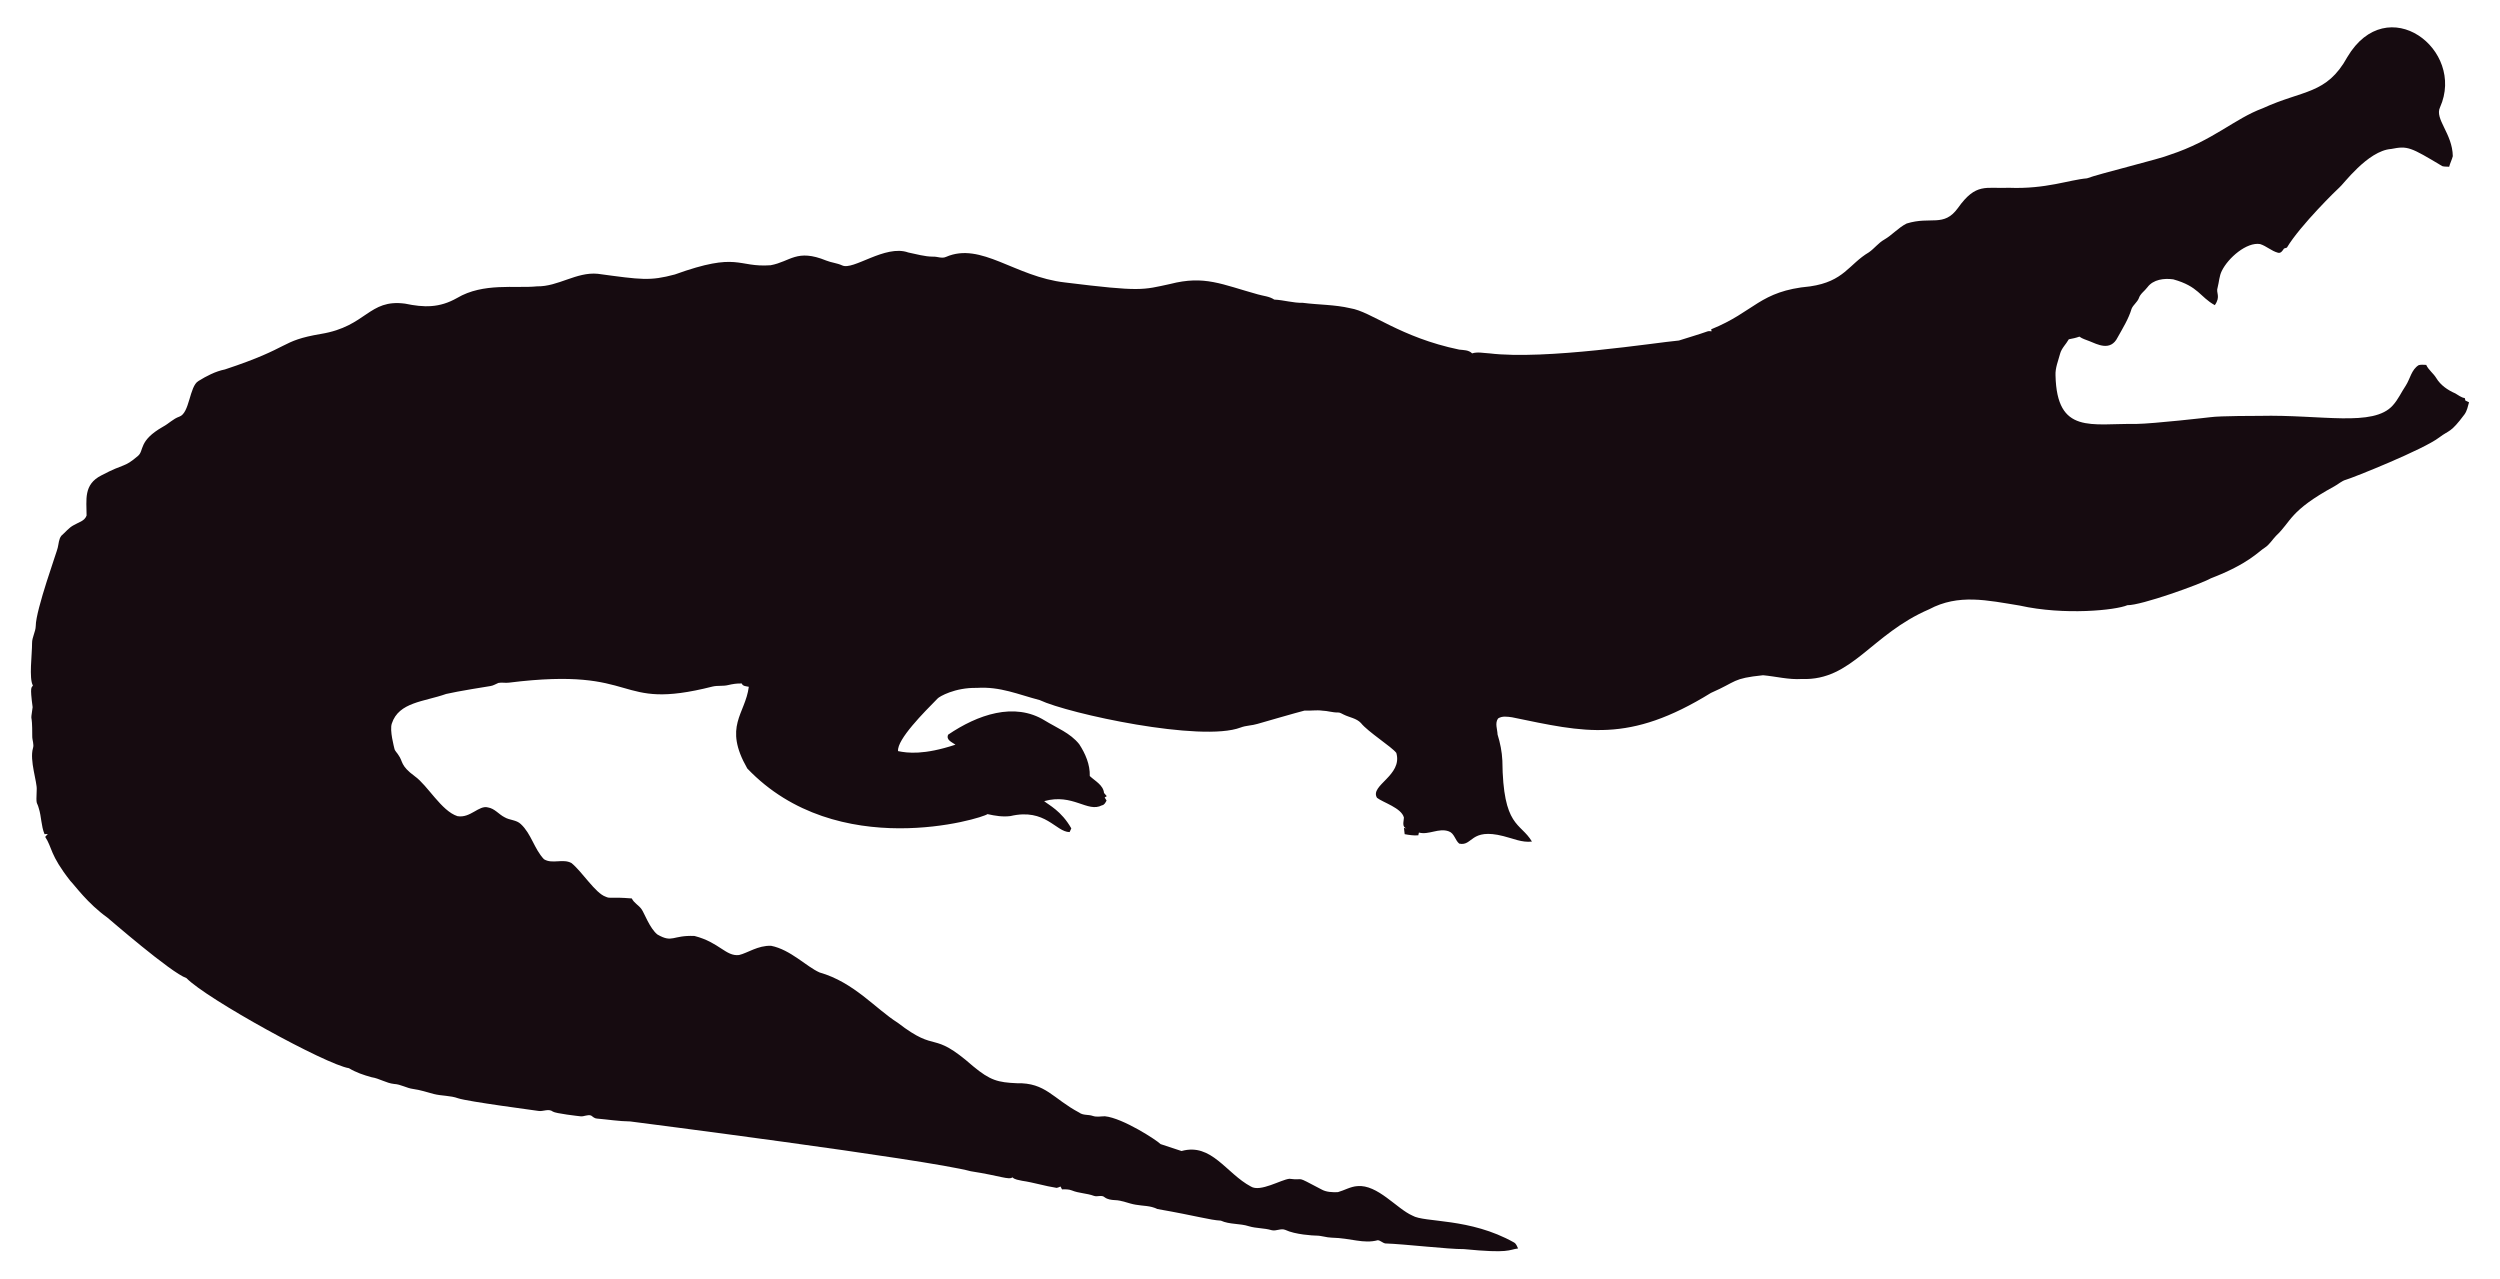
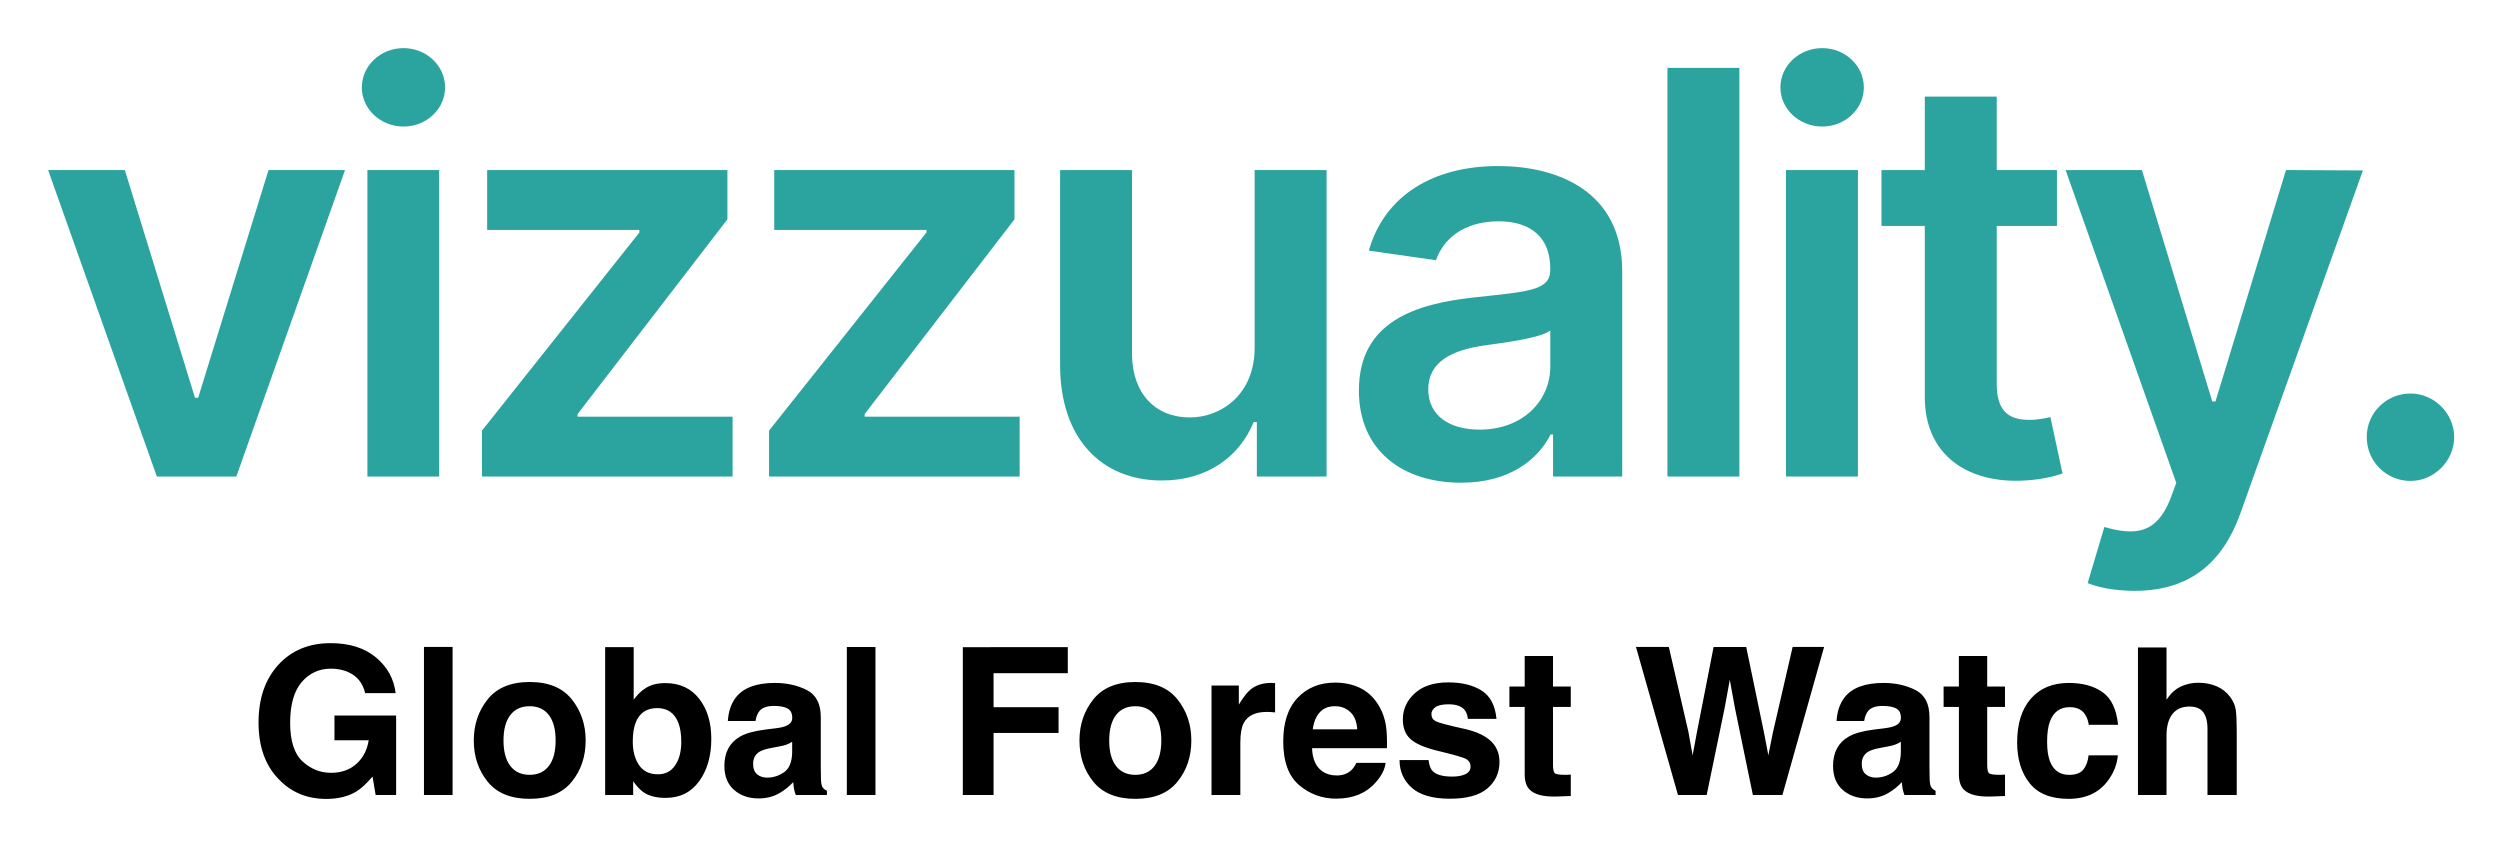
- <svg xmlns="http://www.w3.org/2000/svg" version="1.1" id="Layer_1" x="0px" y="0px" viewBox="0 0 2625.022 1342.022" enable-background="new 0 0 2625.022 1342.022" xml:space="preserve">
-   <path fill="#160B10" d="M2562.057,112.664c-5.93,12.226,13.089,27.649,13.408,51.328c-0.967,3.791-2.837,7.289-3.816,11.093  c-2.417-0.267-4.923,0.089-7.226-0.636c-33.512-20.05-36.245-21.483-53.631-18.038c-24.88,1.775-51.012,38.147-54.547,40.579  c-1,0.685-40.963,39.485-54.967,62.993c-1.056,0.331-2.086,0.661-3.078,1.005c-1.45,2.188-3.295,5.317-6.386,4.363  c-6.755-1.794-12.047-7.022-18.687-9.083c-14.172-2.325-33.569,14.577-40.185,28.126c-2.76,5.432-2.862,11.614-4.401,17.415  c-2.078,5.918,3.558,9.203-2.964,18.611c-15.758-8.651-16.89-19.671-43.645-27.108c-9.541-1.323-21.002,0.025-27.146,8.345  c-2.9,3.956-7.454,6.64-8.994,11.487c-1.705,4.223-5.788,6.857-7.569,10.978c-3.219,10.775-9.274,20.417-14.705,30.186  c-7.484,15.043-21.458,7.113-29.639,3.893c-3.549-1.501-7.378-2.404-10.482-4.745c-3.613,1.31-7.378,2.124-11.131,2.799  c-2.9,5.19-7.62,9.362-9.184,15.252c-1.972,7.442-5.139,14.807-4.771,22.656c1.426,62.435,37.744,50.23,84.657,50.985  c18.427-0.238,76.659-6.917,77.661-7.06c10.315-1.512,51.103-1.387,52.104-1.425c64.718-1.507,119.253,12.017,139.725-10.991  c5.622-6.144,8.955-13.878,13.598-20.735c4.617-7.073,5.915-16.893,13.662-21.562c2.519-0.687,5.19-0.305,7.81-0.242  c2.481,5.406,7.582,8.854,10.609,13.891c4.503,7.467,12.047,12.632,19.921,16.041c3.269,1.794,6.144,4.389,9.999,4.936  c0.166,0.852,0.369,1.705,0.598,2.57c1.259,0.611,2.519,1.208,3.854,1.819c-1.196,4.325-2.073,8.854-4.681,12.606  c-14.981,20.134-15.737,16.079-26.561,24.297c-16.513,12.73-90.704,42.38-97.937,44.421c-4.63,1.259-8.078,4.719-12.199,6.907  c-47.689,26.034-44.914,36.755-61.276,51.99c-3.969,4.096-6.856,9.273-11.754,12.403c-6.886,4.248-16.845,16.908-56.76,32.26  c-10.994,6.222-73.381,28.559-87.544,28.177c-12.182,5.289-66.295,10.873-113.113,0.394c-34.047-5.52-64.247-12.539-95.05,3.905  c-61.045,26.219-81.054,75.205-133.67,73.195c-13.739,0.903-27.159-2.684-40.745-3.943c-32.756,3.396-26.951,6.432-54.687,18.547  c-86.536,53.421-132.198,41.426-208.888,25.607c-4.859-0.636-10.304-1.616-14.68,1.259c-3.511,4.999-0.687,11.232-0.509,16.804  c2.76,8.879,4.605,18.076,5.037,27.388c0.678,70.703,18.876,64.615,31.064,85.038c-10.38,1.31-20.137-3.346-30.008-5.724  c-35.054-8.942-31.959,10.974-46.367,7.887c-4.376-3.651-5.076-10.864-10.94-12.886c-10.482-3.893-20.875,4.033-31.37,1.285  c-0.165,0.725-0.483,2.163-0.649,2.875c-4.834,0.432-9.592-0.331-14.311-1.196c-0.153-2.201-0.407-4.401-0.751-6.551  c0.7,0.127,2.112,0.382,2.824,0.509c-5.368-1.387-2.926-7.48-2.862-11.411c-2.581-10.171-21.93-15.743-28.266-20.735  c-7.896-13.101,27.192-23.356,20.29-47.143c-4.808-6.385-29.888-22.164-37.17-31.395c-4.783-5.063-12.047-5.813-18.013-8.815  c-1.972-0.827-3.791-2.315-6.017-2.239c-5.597,0.191-10.965-1.781-16.537-1.908c-6.208-0.878-12.441,0.318-18.661-0.076  c-6.376,1.51-49.471,13.993-49.471,13.993c-5.775,1.781-11.97,1.603-17.631,3.791c-41.153,15.671-180.401-14.399-211.051-28.838  c-22.477-5.819-41.27-14.396-65.945-12.772c-23.033-0.496-39.521,9.215-41.101,11.08c-14.156,14.382-42.805,43.009-41.597,55.297  c9.881,2.049,27.067,4.244,60.297-6.755c-3.6-2.633-10.164-4.859-7.683-10.52c30.91-20.96,69.478-34.528,101.385-14.896  c12.454,7.683,26.879,13.128,36.241,24.907c6.449,9.897,11.461,21.384,11.08,33.43c5.483,5.19,14.184,9.464,14.96,17.771  c0.954,1.132,1.883,2.239,2.9,3.371c-0.56,0.344-1.679,1.03-2.251,1.361c0.674,1.081,1.336,2.15,2.022,3.244  c-1.157,2.112-2.252,4.643-4.923,5.037c-15.167,7.923-30.412-12.885-60.589-4.414c4.515,3.914,17.957,10.035,28.495,28.596  c-0.623,1.285-1.221,2.582-1.781,3.893c-14.581-0.066-25.26-25.439-62.103-16.83c-8.065,1.081-16.27-0.28-24.119-2.048  c-5.689,4.616-157.704,51.097-252.241-47.919c-25.462-44.516-2.105-56.742,1.616-85.776c-2.646-0.598-6.259-0.445-7.429-3.447  c-4.834-0.216-9.63,0.547-14.311,1.666c-5.343,1.336-10.927,0.254-16.283,1.527c-104.921,26.598-73.475-21.586-213.976-4.058  c-3.638,0.483-7.327-0.471-10.927,0.267c-2.722,1.043-5.203,2.786-8.129,3.244c-1.005,0.139-35.568,5.632-46.749,8.332  c-23.248,8.245-49.669,8.494-57.027,31.013c-2.544,7.127,2.495,25.23,2.659,26.23c0.509,2.748,2.964,4.529,4.274,6.907  c5.125,7.002,1.576,10.814,17.186,22.287c13.483,9.569,27.903,36.42,44.764,41.877c13.652,2.389,22.508-11.842,32.107-9.146  c7.022,1.107,11.334,7.276,17.415,10.317c5.356,3.193,12.365,2.633,17.033,7.162c11.029,10.189,14.018,26.078,24.284,36.878  c8.765,5.47,19.972-0.979,28.965,4.071c11.309,9.233,25.045,31.634,35.809,35.287c4.836,2.294,4.589-0.02,27.477,1.832  c2.226,4.796,7.327,7.085,10.253,11.347c2.611,3.387,8.633,20.294,16.715,26.574c16.075,9.185,15.426,0.491,38.875,1.488  c26.056,6.667,32.977,21.713,46.774,19.997c8.688-1.942,19.833-10.206,33.646-9.68c20.419,4.043,37.013,21.857,50.896,27.986  c36.199,10.4,58.502,37.92,82.062,52.817c43.011,33.213,34.403,6.396,79.034,45.566c18.208,15.125,26.246,17.04,45.986,17.936  c30.318-0.751,37.93,16.193,65.525,30.81c4.134,3.155,9.541,1.844,14.196,3.498c4.147,1.463,8.51,0.394,12.772,0.369  c18.974,1.87,55.059,25.539,58.465,29.232c7.353,2.353,14.667,4.91,22.02,7.276c31.527-8.837,46.862,23.524,72.916,37.323  c9.817,6.052,31.604-7.299,40.338-8.179c17.829,2.357,3.781-4.531,33.392,11.016c5.241,3.066,11.589,3.218,17.504,3.028  c6.869-1.921,13.204-5.852,20.48-6.348c21.245-1.942,41.314,23.767,57.816,30.975c12.756,7.578,60.29,2.089,106.638,28.189  c2.366,1.298,3.155,4.007,4.3,6.284c-10.435,1.423-8.676,5.392-56.964,0.7c-16.115,0.199-61.486-5.252-82.52-5.953  c-2.824-0.572-4.91-3.04-7.772-3.397c-15.269,4.072-27.792-2.198-48.492-2.671c-5.546-0.102-10.825-2.201-16.359-2.162  c-2.762-0.015-21.848-1.008-32.323-6.004c-4.758-1.972-9.668,1.654-14.476,0.293c-7.747-2.315-16.003-1.781-23.737-4.121  c-9.541-3.104-20.277-1.692-29.41-5.865c-12.12-0.691-23.98-4.714-66.899-12.25c-6.984-3.625-14.985-3.091-22.516-4.49  c-7.416-1.145-14.324-4.643-21.892-4.821c-3.727-0.204-7.632-0.649-10.698-2.939c-3.206-2.951-7.645-0.127-11.334-1.539  c-7.531-2.798-15.774-2.646-23.203-5.712c-3.282-1.298-6.844-1.17-10.278-1.081c-0.394-0.763-1.183-2.264-1.577-3.015  c-1.285,0.636-2.608,1.119-3.982,1.45c-12.263-1.87-24.131-5.674-36.394-7.467c-3.46-0.903-7.404-1.005-10.113-3.6  c-3.831,2.97-12.398-1.54-43.747-6.411c-46.335-12.483-357.594-52.295-357.594-52.295c-11.716-0.14-23.317-2.023-34.982-3.015  c-2.442-0.127-4.211-1.844-6.068-3.18c-3.753-1.387-7.467,1.336-11.271,0.789c-2.02-0.195-26.027-2.946-28.838-4.923  c-4.592-3.587-10.278,0.216-15.367-0.738c-2.203-0.387-74.203-9.818-84.135-13.242c-8.243-2.989-17.224-2.379-25.658-4.529  c-7.162-1.895-14.209-4.274-21.574-5.254c-6.92-0.878-13.001-4.923-20.035-5.266c-8.319-0.878-15.443-5.826-23.648-7.073  c-8.256-2.252-16.448-5.037-23.775-9.49c-23.552-3.584-149.518-72.739-170.649-94.63c-16.013-5.37-81.914-62.745-82.914-63.439  c-21.039-15.096-34.147-33.758-38.964-38.595c-21.778-27.726-18.854-34.892-26.396-46.215c0.916-1.018,1.832-2.01,2.748-3.015  c-1.145,0.038-2.29,0.076-3.435,0.14c-3.651-8.676-3.18-18.28-6.042-27.172c-2.062-7.913-2.975-1.701-2.175-19.526  c0.634-7.664-7.675-30.697-3.931-43.518c1.348-4.16-0.814-8.281-0.751-12.454c0.068-28.882-2.418-11.02,0.394-30.657  c-3.041-22.85-1.09-20.042,0.305-22.719c-4.294-7.378-0.844-32.606-0.89-44.586c-0.025-6.246,3.714-11.741,3.867-17.962  c0-16.859,22.775-79.378,23.076-82.113c1.056-4.198,1.043-9.032,3.778-12.568c4.338-3.74,7.874-8.485,13.052-11.169  c4.745-2.913,11.411-4.172,13.471-10.088c0.043-16.362-3.503-32.575,15.532-42.157c25.219-13.344,23.115-7.424,38.34-20.379  c6.931-5.754,0.059-15.764,26.434-30.772c5.915-3.129,10.622-8.281,17.046-10.507c11.015-3.661,10.497-31.892,20.099-37.437  c8.612-5.33,17.796-10.113,27.795-12.148c71.433-23.584,56.818-29.805,100.939-37.31c48.019-7.907,49.805-36.895,88.244-31.777  c19.858,4.163,35.994,4.605,54.61-5.953c27.665-16.35,60.97-9.859,83.919-12.212c22.172,0.42,41.279-15.29,63.693-13.191  c46.138,6.272,54.878,7.691,80.993,0.738c67.442-24.31,65.094-7.128,100.634-9.706c20.946-3.875,27.233-17.596,58.388-4.91  c5.368,2.188,11.283,2.595,16.575,5.025c11.553,5.818,45.215-22.204,69.43-13.535c8.676,1.717,17.262,4.401,26.205,4.401  c4.49-0.216,9.083,2.252,13.446,0.293c37.015-16.156,72.304,20.872,125.096,26.815c80.305,9.923,81.3,7.845,110.289,1.603  c36.266-9.336,54.189,0.413,92.111,10.902c5.775,1.717,12.11,1.984,17.237,5.47c10.075,0.458,19.844,3.638,29.983,3.396  c16.588,2.163,33.506,1.819,49.853,5.686c21.982,3.418,52.115,30.498,114.347,43.441c4.681,0.572,9.999,0.28,13.586,3.956  c5.864-1.844,12.047-0.267,18.038-0.025c59.148,7.176,174.934-11.359,199.106-13.471c9.82-3.218,19.819-5.966,29.576-9.452  c1.488-0.674,3.155-0.356,4.758-0.229c-0.115-0.522-0.356-1.577-0.483-2.099c45.944-18.548,50.589-40.213,103.827-45.057  c35.891-5.17,40.645-23.282,61.836-35.809c5.712-3.969,9.897-9.808,16.028-13.281c8.408-4.872,14.82-12.555,23.559-16.931  c25.605-7.944,38.867,4.305,53.847-16.257c19.089-26.933,29.276-20.168,53.605-21.256c38.819,1.522,63.061-8.345,81.948-9.935  c11.484-4.495,77.877-20.69,87.061-24.742c45.297-14.857,67.746-37.884,97.505-48.848c42.187-19.404,67.008-14.225,88.74-53.694  C2506.582-10.604,2589.134,52.018,2562.057,112.664z" />
+ <svg xmlns="http://www.w3.org/2000/svg" role="img" viewBox="-2.66 -2.66 138.19 46.69">
+   <path fill="#2ba4a0" d="M130.583 23.923a2.408 2.408 0 0 1-2.417-2.427c-.01-1.323 1.077-2.404 2.417-2.404 1.296 0 2.406 1.08 2.417 2.404-.011 1.346-1.12 2.427-2.417 2.427zM115.33 30c-1.088 0-2.054-.199-2.593-.43l.923-3.1c1.736.497 2.878.354 3.636-1.521l.34-.916-6.118-17.294h4.218l3.89 12.794h.175l3.9-12.794 4.251.022-6.778 18.97C120.218 28.39 118.428 30 115.33 30zm-4.29-23.261v3.088h-3.328v8.758c0 1.61.802 1.963 1.801 1.963.495 0 .945-.1 1.165-.155l.67 3.122c-.429.143-1.209.364-2.34.397-2.988.088-5.295-1.478-5.273-4.666V9.827h-2.395V6.74h2.395V2.68h3.977v4.06zM98.066 4.335c-1.277 0-2.312-.971-2.312-2.162C95.754.97 96.79 0 98.066 0c1.266 0 2.3.97 2.3 2.173 0 1.191-1.034 2.162-2.3 2.162zM96.062 23.68V6.74h3.976v16.94zM93.486 1.092V23.68h-3.977V1.092zM79.129 21.088c2.391 0 3.905-1.599 3.905-3.485v-1.996c-.516.419-2.6.683-3.642.827-1.777.253-3.104.893-3.104 2.426 0 1.467 1.185 2.228 2.841 2.228zm-1.028 2.934c-3.22 0-5.647-1.765-5.647-5.096 0-3.816 3.13-4.797 6.405-5.15 2.977-.32 4.174-.375 4.174-1.522v-.066c0-1.666-1.01-2.614-2.856-2.614-1.945 0-3.065.992-3.46 2.15l-3.714-.53c.88-3.087 3.604-4.676 7.152-4.676 3.219 0 6.855 1.346 6.855 5.824V23.68h-3.823v-2.327h-.132c-.725 1.423-2.307 2.67-4.954 2.67zm-11.409-7.467V6.74h3.977v16.94h-3.856v-3.01h-.176c-.769 1.896-2.548 3.23-5.075 3.23-3.318 0-5.624-2.304-5.624-6.374V6.739h3.976v10.17c0 2.15 1.275 3.506 3.186 3.506 1.758 0 3.592-1.279 3.592-3.86zM39.85 23.68v-2.537l8.7-10.952v-.143h-8.414V6.739h13.281v2.724l-8.283 10.765v.143h8.569v3.31zm-15.868 0v-2.537l8.7-10.952v-.143h-8.414V6.739h13.281v2.724l-8.283 10.765v.143h8.569v3.31zM19.647 4.335c-1.274 0-2.307-.971-2.307-2.162C17.34.97 18.373 0 19.647 0c1.264 0 2.296.97 2.296 2.173 0 1.191-1.032 2.162-2.296 2.162zM17.648 23.68V6.74h3.967v16.94zM16.412 6.74l-6.009 16.94H6.01L0 6.74h4.24l3.878 12.585h.176L12.183 6.74z" />
+   <path d="M17.526 35.655h1.683c-.093-.788-.455-1.447-1.086-1.974-.63-.526-1.466-.79-2.506-.79-1.199 0-2.163.4-2.893 1.199-.728.799-1.093 1.862-1.093 3.187 0 1.311.36 2.342 1.082 3.098.693.75 1.581 1.126 2.666 1.126.659 0 1.214-.139 1.666-.415.262-.16.557-.434.887-.823l.172 1.022h1.132v-4.392h-3.408v1.366h1.892c-.084.537-.31.971-.676 1.303-.366.33-.837.496-1.41.496-.586 0-1.107-.208-1.567-.627-.458-.418-.689-1.131-.689-2.138 0-.998.212-1.747.636-2.246.423-.497.965-.747 1.623-.747.344 0 .657.062.938.185.504.221.82.611.949 1.17zm-1.914-2.764zm6.745 8.393v-8.183h-1.582v8.183zm5.325-1.609c-.25.328-.605.494-1.066.494-.463 0-.82-.166-1.069-.494-.25-.33-.376-.797-.376-1.405 0-.606.126-1.074.376-1.402.25-.327.606-.491 1.069-.491.461 0 .816.164 1.066.491.248.328.371.796.371 1.402 0 .608-.123 1.075-.371 1.405zm1.265.873c.512-.63.766-1.39.766-2.279 0-.873-.254-1.63-.766-2.271-.51-.64-1.285-.96-2.326-.96-1.041 0-1.816.321-2.326.96-.51.641-.766 1.398-.766 2.271 0 .889.256 1.649.766 2.279.51.632 1.285.948 2.326.948 1.041 0 1.816-.316 2.326-.948zm-2.326-5.477zm9.363.889c-.45-.575-1.072-.861-1.868-.861-.441 0-.802.092-1.088.278-.24.147-.461.362-.66.643v-2.909h-1.578v8.172h1.549v-.76c.212.295.407.502.589.621.303.201.704.3 1.205.3.796 0 1.415-.31 1.859-.927.445-.617.666-1.398.666-2.337 0-.906-.224-1.647-.674-2.22zm-1.323 3.686c-.226.33-.543.494-.951.494-.469 0-.82-.171-1.049-.512-.229-.34-.344-.769-.344-1.287 0-.441.055-.799.167-1.077.213-.523.608-.783 1.181-.783.567 0 .955.267 1.167.799.111.283.166.638.166 1.066 0 .537-.112.97-.338 1.3zm6.467-1.304v.589c-.011.529-.16.894-.447 1.093-.286.201-.6.3-.941.3-.215 0-.396-.06-.546-.18-.15-.12-.224-.316-.224-.586 0-.303.122-.527.366-.673.144-.085.382-.156.715-.216l.355-.066c.178-.033.317-.069.42-.107.101-.039.202-.09.302-.153zm-.96-.739l-.538.066c-.611.079-1.074.208-1.388.39-.573.333-.861.872-.861 1.616 0 .573.178 1.017.537 1.33.357.313.809.469 1.357.469.43 0 .815-.098 1.154-.295.286-.166.537-.368.756-.605.011.137.025.259.044.366.017.107.051.223.099.344h1.721v-.234c-.104-.047-.182-.109-.234-.183-.052-.073-.084-.213-.095-.422-.006-.273-.011-.507-.011-.7V36.972c0-.73-.257-1.225-.771-1.489-.515-.262-1.104-.393-1.766-.393-1.019 0-1.737.265-2.154.799-.264.341-.412.775-.445 1.304h1.527c.038-.234.111-.418.223-.554.155-.186.42-.278.794-.278.332 0 .584.047.756.141.172.095.259.267.259.515 0 .204-.114.352-.34.448-.125.057-.335.103-.627.139zm.084-2.531zm5.48 6.213v-8.183h-1.582v8.183zm4.829-8.172v8.172h1.699v-3.432h3.593V36.432h-3.593v-1.881h4.103v-1.439zm10.6 6.563c-.248.328-.603.494-1.066.494-.463 0-.82-.166-1.069-.494-.25-.33-.374-.797-.374-1.405 0-.606.125-1.074.374-1.402.25-.327.606-.491 1.069-.491.463 0 .818.164 1.066.491.248.328.371.796.371 1.402 0 .608-.123 1.075-.371 1.405zm1.265.873c.512-.63.766-1.39.766-2.279 0-.873-.254-1.63-.766-2.271-.51-.64-1.285-.96-2.326-.96-1.039 0-1.815.321-2.326.96-.51.641-.766 1.398-.766 2.271 0 .889.256 1.649.766 2.279.512.632 1.287.948 2.326.948 1.041 0 1.816-.316 2.326-.948zm-2.326-5.477zm7.586.019c-.021-.002-.044-.002-.074-.002-.474 0-.859.123-1.154.371-.182.148-.395.425-.64.828v-1.055h-1.51v6.051h1.593v-2.892c0-.486.062-.845.183-1.079.218-.414.646-.621 1.282-.621.049 0 .112.002.19.005.077.005.166.011.265.022v-1.62c-.069-.005-.115-.006-.136-.009zm2.599 1.63c.201-.229.485-.344.851-.344.338 0 .619.109.846.325.229.216.355.534.381.952h-2.459c.052-.393.178-.703.381-.933zm2.212-1.366c-.404-.188-.858-.283-1.361-.283-.846 0-1.537.28-2.067.839-.532.559-.797 1.363-.797 2.41 0 1.118.295 1.925.883 2.421.589.496 1.268.744 2.037.744.933 0 1.658-.295 2.178-.883.333-.371.52-.736.561-1.094h-1.616c-.085.178-.183.317-.295.417-.204.185-.467.278-.793.278-.308 0-.57-.076-.79-.229-.358-.243-.55-.67-.572-1.276h4.142c.008-.523-.009-.922-.051-1.2-.069-.474-.224-.889-.461-1.249-.262-.406-.595-.704-.998-.894zm-1.249-.283zm5.057 4.281h-1.604c0 .621.227 1.132.681 1.535.453.401 1.156.602 2.107.602.933 0 1.622-.19 2.069-.569.445-.379.668-.869.668-1.469 0-.455-.155-.835-.466-1.139-.314-.3-.786-.523-1.415-.671-.944-.207-1.494-.354-1.65-.439-.155-.081-.232-.213-.232-.393 0-.145.073-.272.22-.379.145-.106.392-.16.734-.16.418 0 .715.106.889.321.093.118.15.28.172.483h1.582c-.071-.739-.343-1.26-.82-1.562-.475-.302-1.09-.453-1.846-.453-.794 0-1.412.201-1.851.603-.439.401-.659.881-.659 1.44 0 .474.141.837.423 1.088.281.256.764.467 1.448.638.951.226 1.5.385 1.649.478.148.092.223.227.223.404 0 .185-.092.324-.275.417-.183.092-.431.139-.741.139-.531 0-.892-.106-1.09-.317-.111-.118-.183-.317-.216-.599zm1.211-4.281zm3.258 1.344h.845v3.725c0 .377.088.657.267.839.273.284.783.414 1.532.388l.749-.028v-1.183a2.497 2.497 0 0 1-.158.009c-.054.002-.104.003-.152.003-.322 0-.515-.032-.578-.093-.063-.06-.095-.215-.095-.463V36.416h.982v-1.128h-.982v-1.687h-1.565v1.687h-.845zm8.812-3.315h-1.816l2.321 8.183h1.587l.989-4.785.289-1.582.289 1.582.987 4.785h1.633l2.304-8.183h-1.739l-1.093 4.736-.25 1.254-.25-1.304-.973-4.685h-1.803l-.922 4.714-.238 1.276-.234-1.304zm12.825 5.241v.589c-.011.529-.161.894-.447 1.093-.287.201-.6.3-.941.3-.215 0-.396-.06-.546-.18-.15-.12-.226-.316-.226-.586 0-.303.123-.527.366-.673.145-.085.384-.156.717-.216l.355-.066c.177-.033.317-.069.418-.107.103-.039.204-.09.303-.153zm-.96-.739l-.538.066c-.611.079-1.074.208-1.388.39-.575.333-.861.872-.861 1.616 0 .573.178 1.017.535 1.33.357.313.81.469 1.358.469.428 0 .813-.098 1.154-.295.284-.166.537-.368.755-.605.011.137.025.259.044.366.019.107.052.223.1.344h1.721v-.234c-.103-.047-.182-.109-.232-.183-.052-.073-.084-.213-.095-.422-.008-.273-.011-.507-.011-.7V36.972c0-.73-.257-1.225-.772-1.489-.515-.262-1.102-.393-1.766-.393-1.017 0-1.736.265-2.154.799-.262.341-.411.775-.444 1.304h1.527c.036-.234.111-.418.221-.554.156-.186.42-.278.794-.278.333 0 .586.047.758.141.172.095.257.267.257.515 0 .204-.112.352-.338.448-.126.057-.335.103-.627.139zm.082-2.531zm3.242 1.344h.845v3.725c0 .377.088.657.267.839.273.284.783.414 1.532.388l.75-.028v-1.183a2.622 2.622 0 0 1-.16.009c-.054.002-.104.003-.152.003-.322 0-.515-.032-.578-.093-.063-.06-.095-.215-.095-.463V36.416h.984v-1.128h-.984v-1.687h-1.565v1.687h-.845zm8.024.989h1.62c-.088-.862-.374-1.464-.858-1.805-.483-.34-1.104-.51-1.863-.51-.891 0-1.59.289-2.097.865-.508.578-.761 1.387-.761 2.426 0 .922.229 1.672.689 2.249.458.578 1.175.867 2.148.867.974 0 1.709-.346 2.205-1.039.311-.43.485-.884.523-1.366h-1.616c-.035.319-.128.578-.284.779-.155.199-.418.3-.788.3-.521 0-.876-.253-1.066-.756-.104-.27-.155-.627-.155-1.071 0-.466.051-.84.155-1.121.196-.529.561-.794 1.094-.794.373 0 .649.122.826.366.123.182.199.385.229.611zm-1.072-2.332zm8.136.201c-.305-.13-.644-.194-1.019-.194-.333 0-.651.069-.952.208-.302.137-.567.384-.796.734V33.13h-1.578v8.155h1.578v-3.275c0-.518.107-.918.324-1.197.216-.28.534-.418.952-.418.404 0 .677.141.823.422.111.201.166.463.166.788v3.681h1.616v-3.553c0-.54-.019-.93-.055-1.169-.038-.238-.139-.471-.305-.696-.197-.267-.447-.464-.753-.594z" />
</svg>
